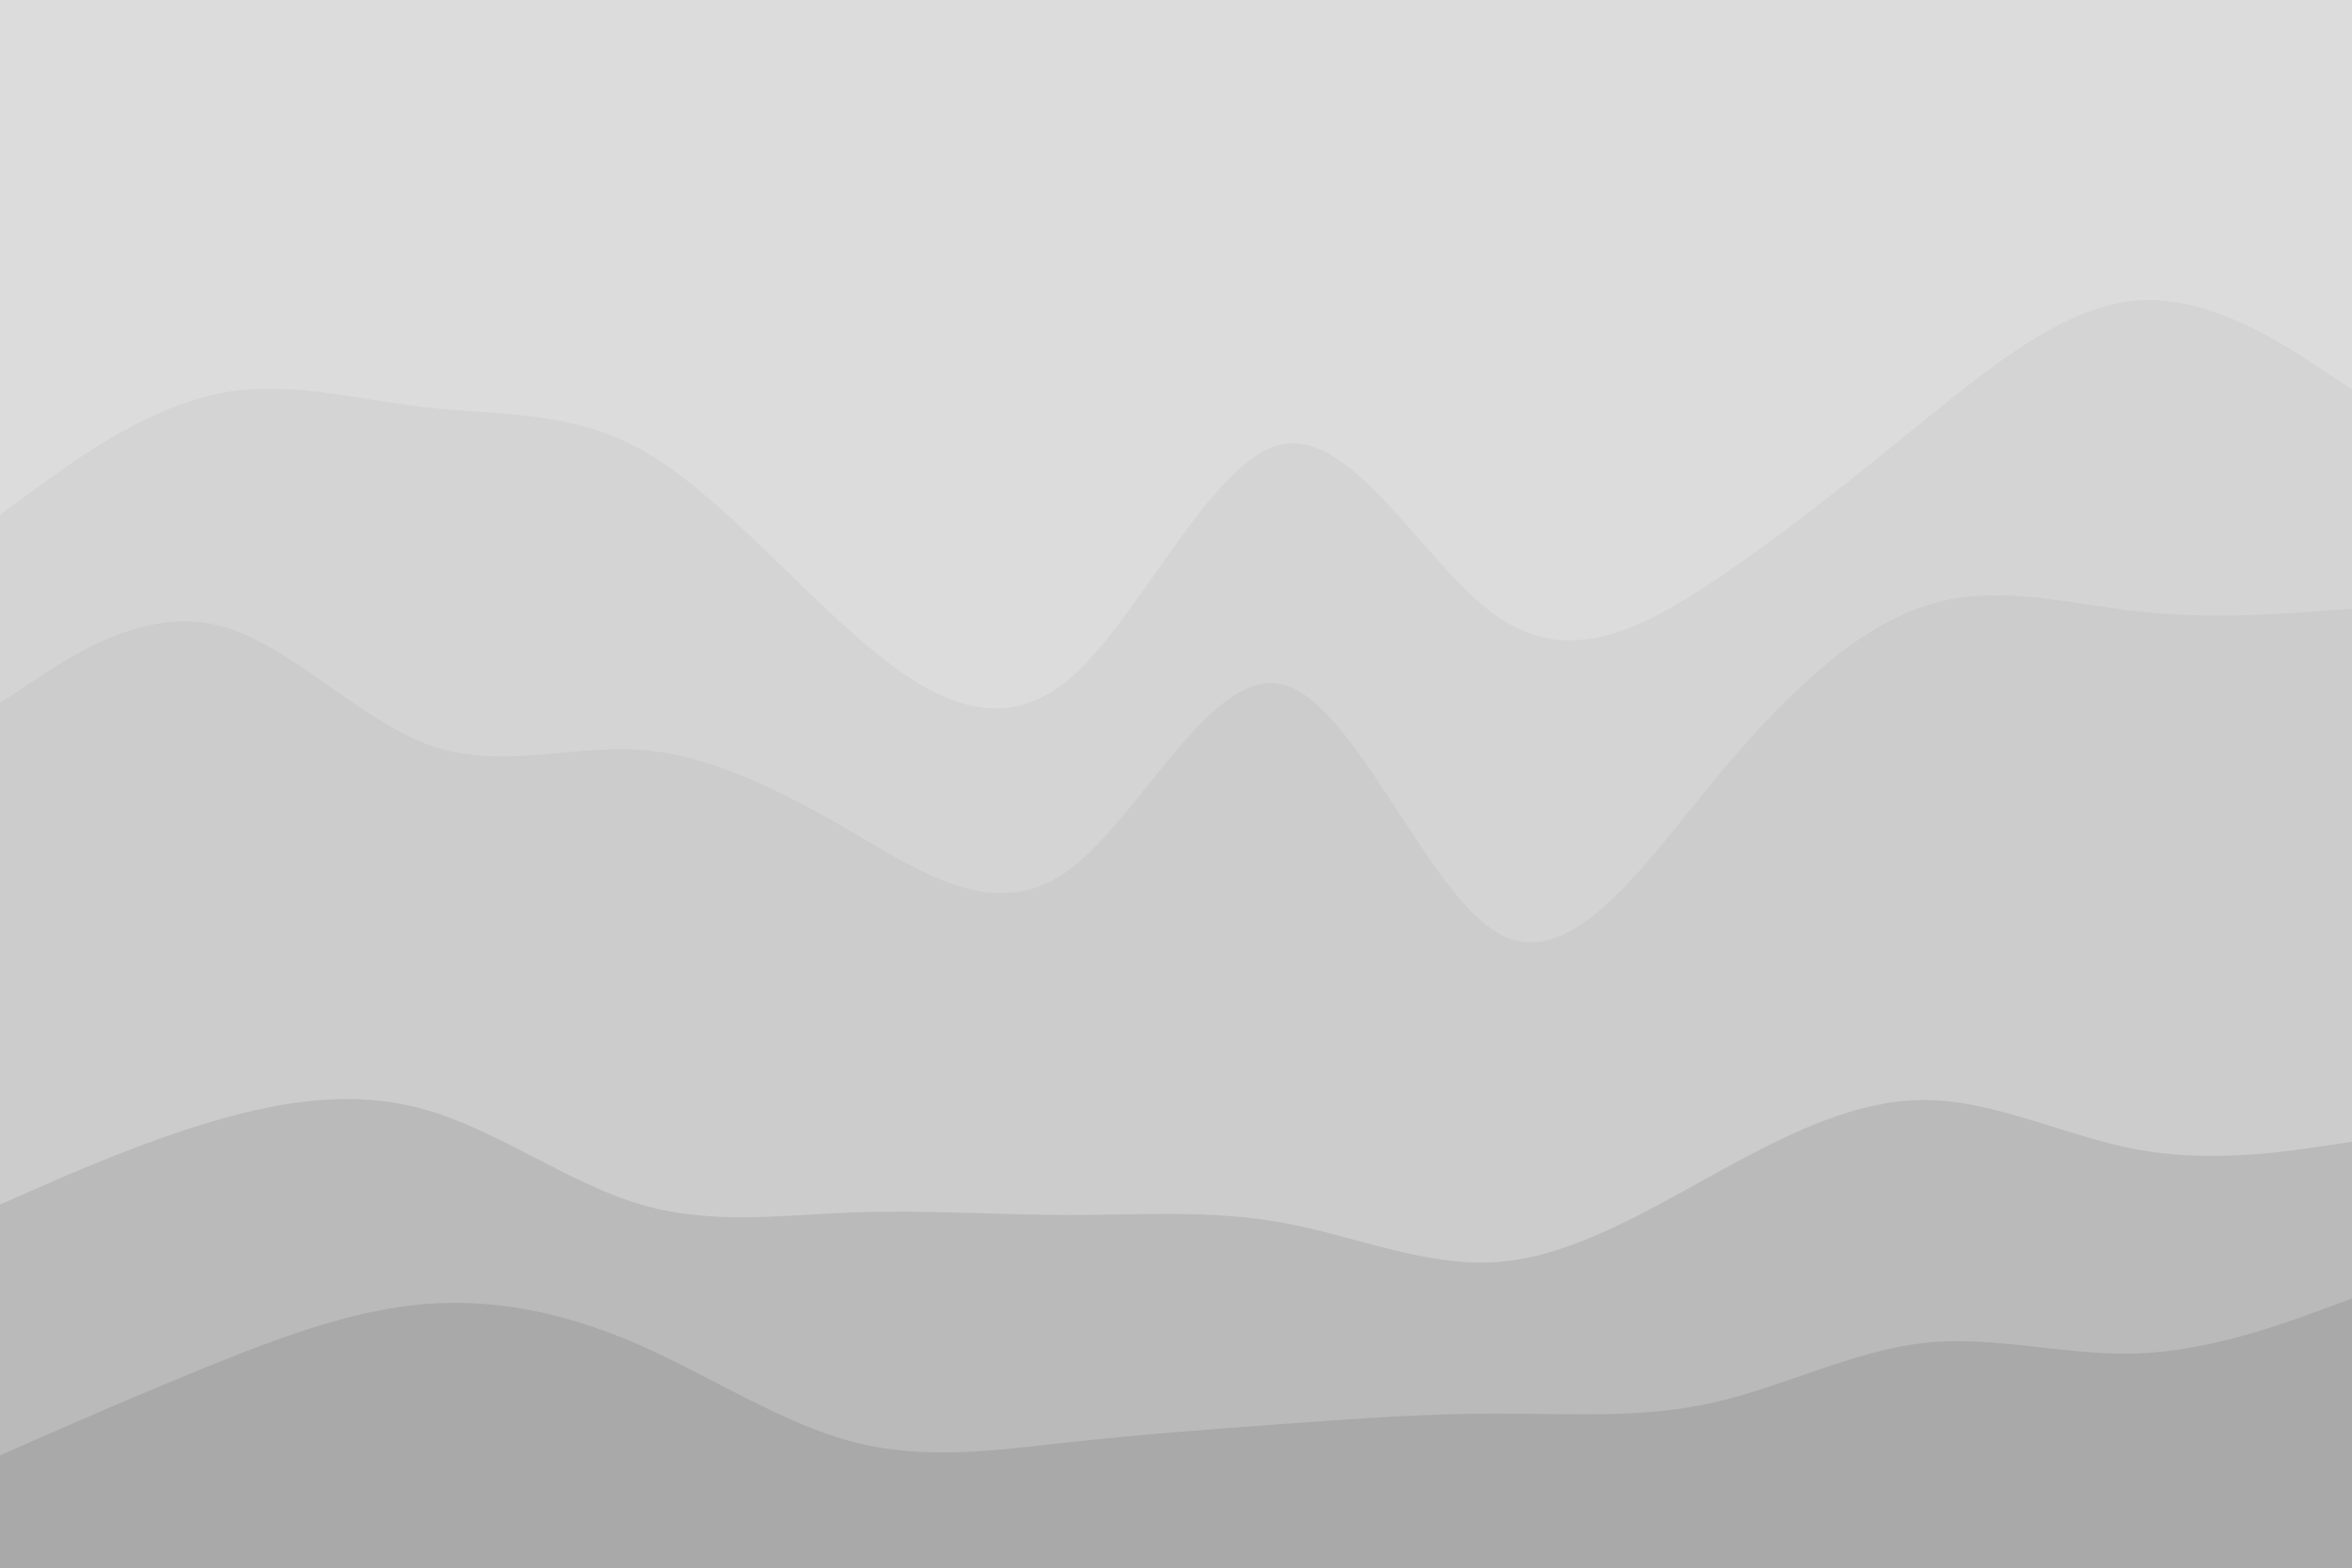
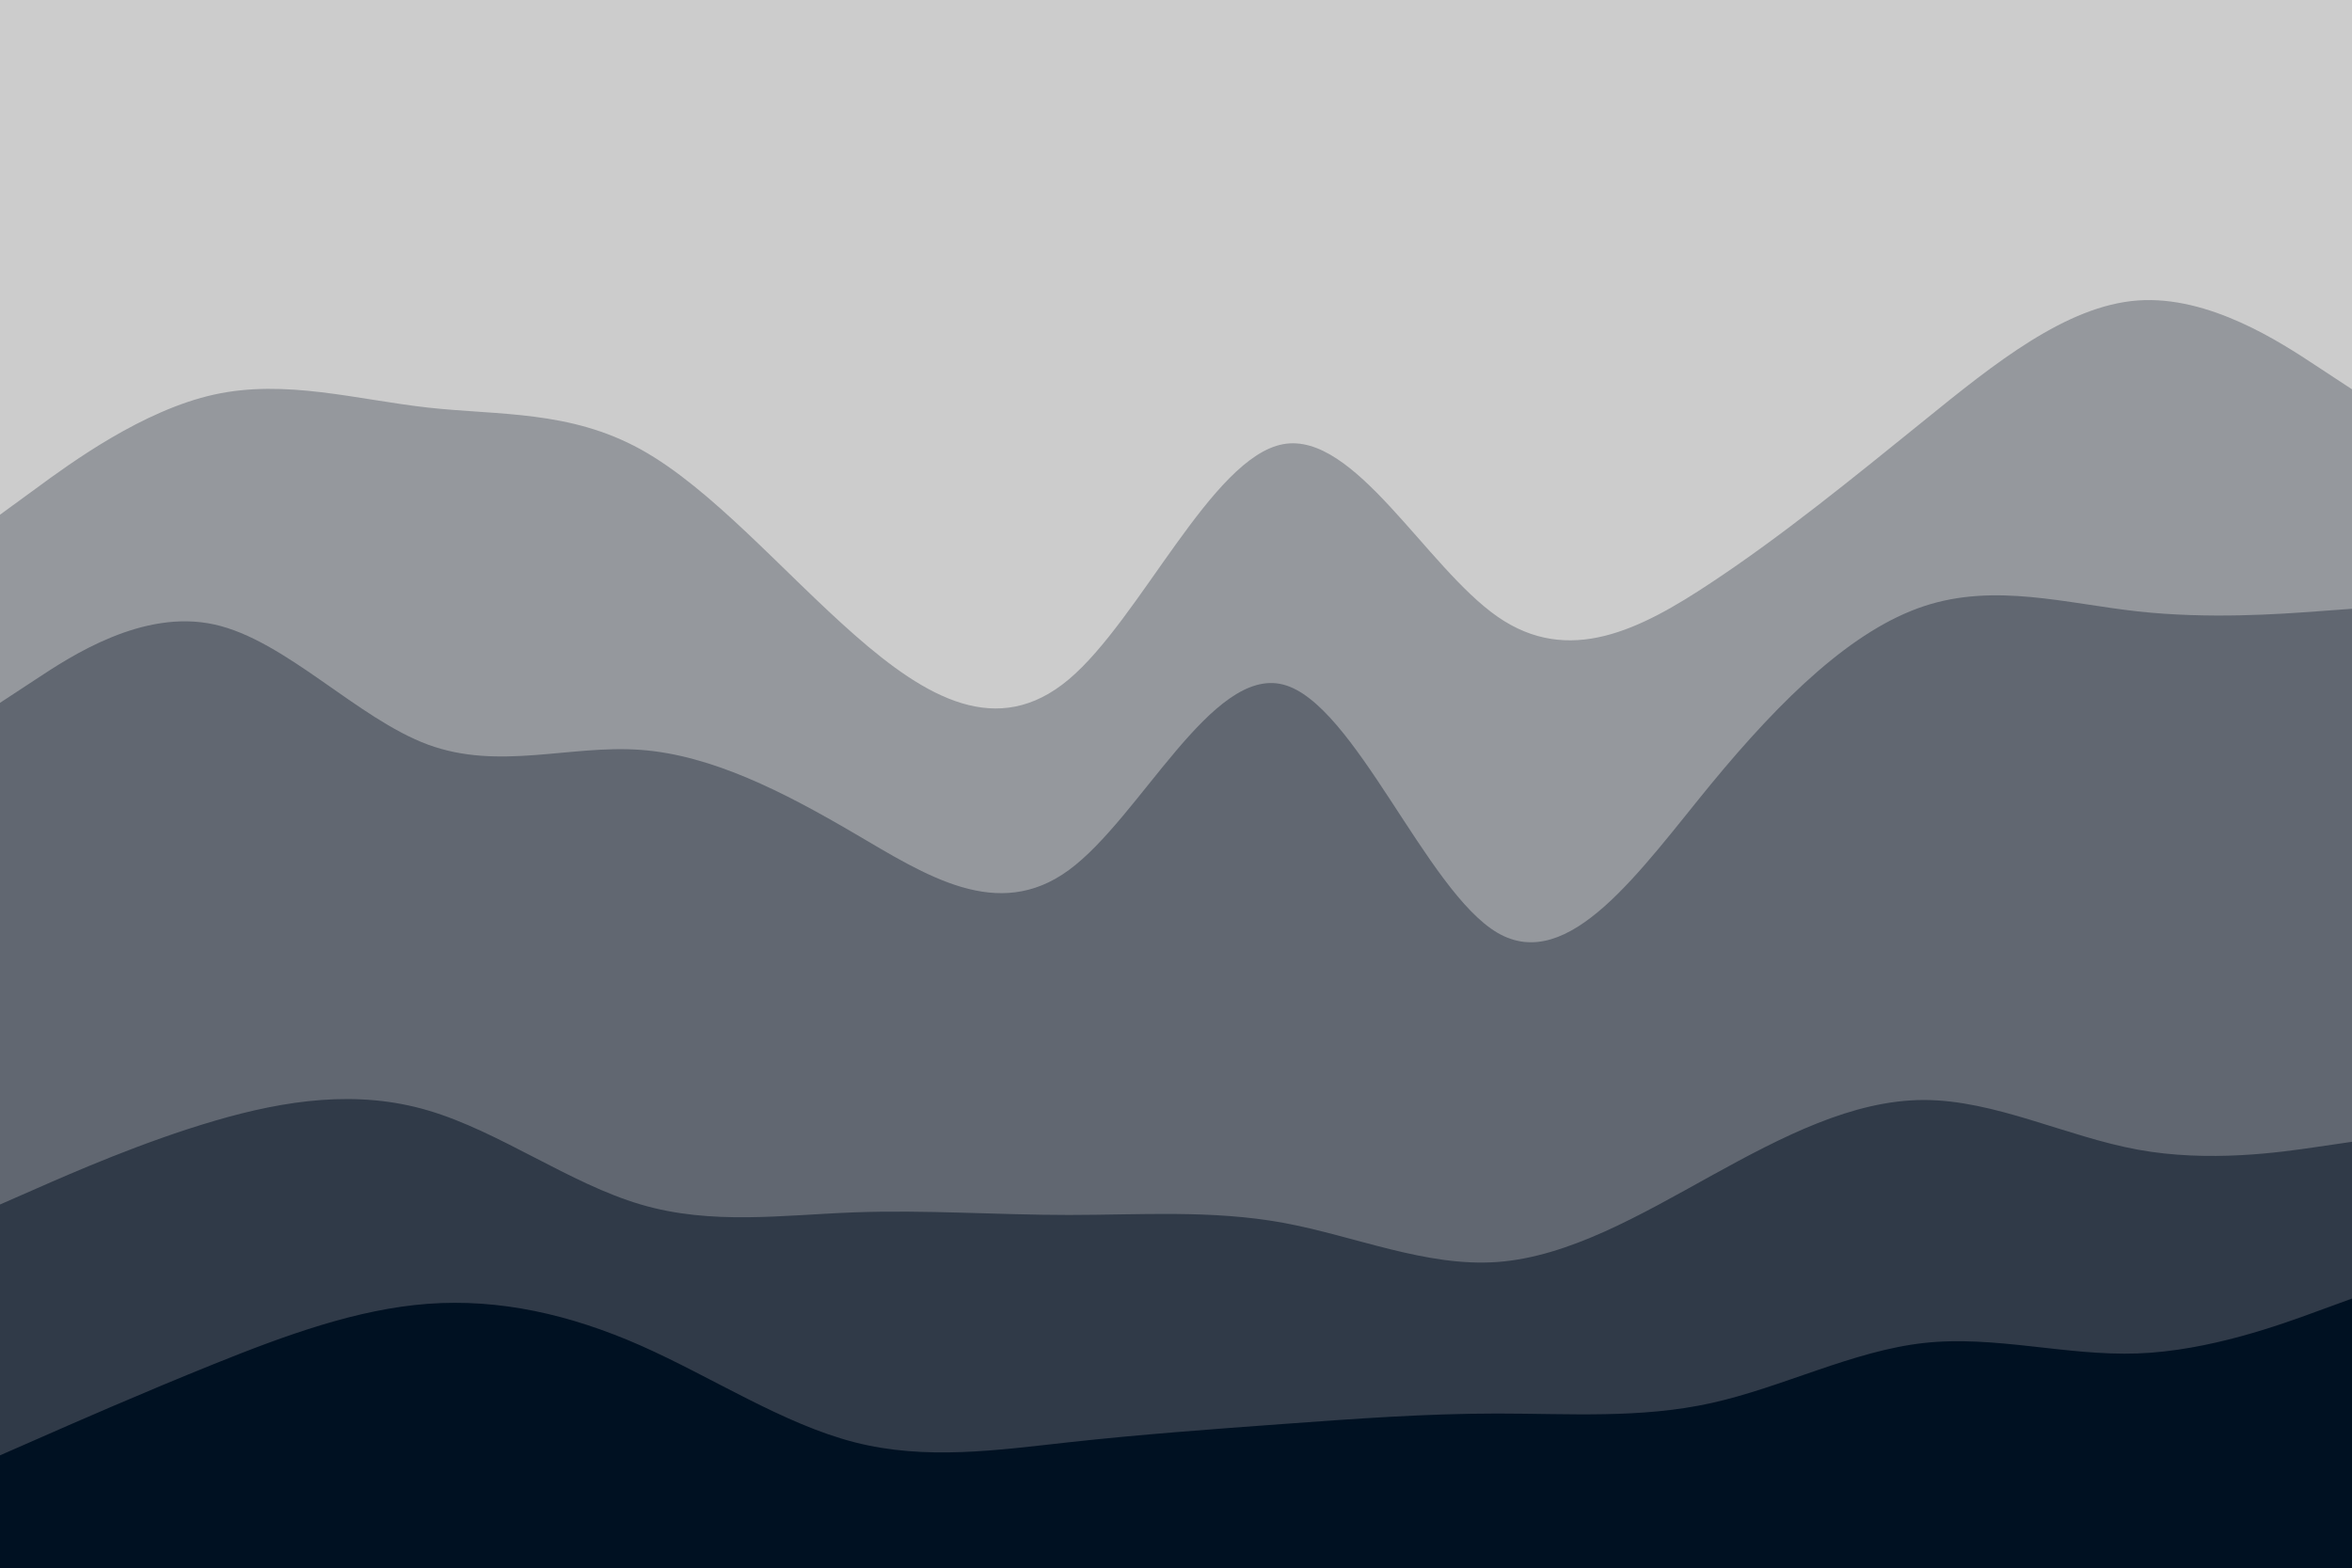
<svg xmlns="http://www.w3.org/2000/svg" id="visual" viewBox="0 0 900 600" width="900" height="600" version="1.1">
-   <path d="M0 199L13.7 189C27.3 179 54.7 159 82 153C109.3 147 136.7 155 163.8 158C191 161 218 159 245.2 174C272.3 189 299.7 221 327 245C354.3 269 381.7 285 409 262C436.3 239 463.7 177 491 172C518.3 167 545.7 219 573 238C600.3 257 627.7 243 654.8 225C682 207 709 185 736.2 163C763.3 141 790.7 119 818 117C845.3 115 872.7 133 886.3 142L900 151L900 0L886.3 0C872.7 0 845.3 0 818 0C790.7 0 763.3 0 736.2 0C709 0 682 0 654.8 0C627.7 0 600.3 0 573 0C545.7 0 518.3 0 491 0C463.7 0 436.3 0 409 0C381.7 0 354.3 0 327 0C299.7 0 272.3 0 245.2 0C218 0 191 0 163.8 0C136.7 0 109.3 0 82 0C54.7 0 27.3 0 13.7 0L0 0Z" fill="#dcdcdc" />
-   <path d="M0 271L13.7 262C27.3 253 54.7 235 82 241C109.3 247 136.7 277 163.8 287C191 297 218 287 245.2 289C272.3 291 299.7 305 327 321C354.3 337 381.7 355 409 335C436.3 315 463.7 257 491 264C518.3 271 545.7 343 573 359C600.3 375 627.7 335 654.8 302C682 269 709 243 736.2 234C763.3 225 790.7 233 818 236C845.3 239 872.7 237 886.3 236L900 235L900 149L886.3 140C872.7 131 845.3 113 818 115C790.7 117 763.3 139 736.2 161C709 183 682 205 654.8 223C627.7 241 600.3 255 573 236C545.7 217 518.3 165 491 170C463.7 175 436.3 237 409 260C381.7 283 354.3 267 327 243C299.7 219 272.3 187 245.2 172C218 157 191 159 163.8 156C136.7 153 109.3 145 82 151C54.7 157 27.3 177 13.7 187L0 197Z" fill="#d4d4d4" />
-   <path d="M0 463L13.7 457C27.3 451 54.7 439 82 431C109.3 423 136.7 419 163.8 427C191 435 218 455 245.2 463C272.3 471 299.7 467 327 466C354.3 465 381.7 467 409 467C436.3 467 463.7 465 491 470C518.3 475 545.7 487 573 485C600.3 483 627.7 467 654.8 452C682 437 709 423 736.2 423C763.3 423 790.7 437 818 442C845.3 447 872.7 443 886.3 441L900 439L900 233L886.3 234C872.7 235 845.3 237 818 234C790.7 231 763.3 223 736.2 232C709 241 682 267 654.8 300C627.7 333 600.3 373 573 357C545.7 341 518.3 269 491 262C463.7 255 436.3 313 409 333C381.7 353 354.3 335 327 319C299.7 303 272.3 289 245.2 287C218 285 191 295 163.8 285C136.7 275 109.3 245 82 239C54.7 233 27.3 251 13.7 260L0 269Z" fill="#cccccc" />
-   <path d="M0 559L13.7 553C27.3 547 54.7 535 82 524C109.3 513 136.7 503 163.8 501C191 499 218 505 245.2 517C272.3 529 299.7 547 327 554C354.3 561 381.7 557 409 554C436.3 551 463.7 549 491 547C518.3 545 545.7 543 573 543C600.3 543 627.7 545 654.8 539C682 533 709 519 736.2 516C763.3 513 790.7 521 818 520C845.3 519 872.7 509 886.3 504L900 499L900 437L886.3 439C872.7 441 845.3 445 818 440C790.7 435 763.3 421 736.2 421C709 421 682 435 654.8 450C627.7 465 600.3 481 573 483C545.7 485 518.3 473 491 468C463.7 463 436.3 465 409 465C381.7 465 354.3 463 327 464C299.7 465 272.3 469 245.2 461C218 453 191 433 163.8 425C136.7 417 109.3 421 82 429C54.7 437 27.3 449 13.7 455L0 461Z" fill="#bababa" />
-   <path d="M0 601L13.7 601C27.3 601 54.7 601 82 601C109.3 601 136.7 601 163.8 601C191 601 218 601 245.2 601C272.3 601 299.7 601 327 601C354.3 601 381.7 601 409 601C436.3 601 463.7 601 491 601C518.3 601 545.7 601 573 601C600.3 601 627.7 601 654.8 601C682 601 709 601 736.2 601C763.3 601 790.7 601 818 601C845.3 601 872.7 601 886.3 601L900 601L900 497L886.3 502C872.7 507 845.3 517 818 518C790.7 519 763.3 511 736.2 514C709 517 682 531 654.8 537C627.7 543 600.3 541 573 541C545.7 541 518.3 543 491 545C463.7 547 436.3 549 409 552C381.7 555 354.3 559 327 552C299.7 545 272.3 527 245.2 515C218 503 191 497 163.8 499C136.7 501 109.3 511 82 522C54.7 533 27.3 545 13.7 551L0 557Z" fill="#a9a9a9" />
+   <path d="M0 199L13.7 189C27.3 179 54.7 159 82 153C109.3 147 136.7 155 163.8 158C191 161 218 159 245.2 174C272.3 189 299.7 221 327 245C354.3 269 381.7 285 409 262C436.3 239 463.7 177 491 172C518.3 167 545.7 219 573 238C600.3 257 627.7 243 654.8 225C682 207 709 185 736.2 163C763.3 141 790.7 119 818 117C845.3 115 872.7 133 886.3 142L900 151L900 0L886.3 0C872.7 0 845.3 0 818 0C790.7 0 763.3 0 736.2 0C709 0 682 0 654.8 0C627.7 0 600.3 0 573 0C545.7 0 518.3 0 491 0C463.7 0 436.3 0 409 0C381.7 0 354.3 0 327 0C299.7 0 272.3 0 245.2 0C218 0 191 0 163.8 0C136.7 0 109.3 0 82 0C54.7 0 27.3 0 13.7 0L0 0Z" fill="#cccccc" />
+   <path d="M0 271L13.7 262C27.3 253 54.7 235 82 241C109.3 247 136.7 277 163.8 287C191 297 218 287 245.2 289C272.3 291 299.7 305 327 321C354.3 337 381.7 355 409 335C436.3 315 463.7 257 491 264C518.3 271 545.7 343 573 359C600.3 375 627.7 335 654.8 302C682 269 709 243 736.2 234C763.3 225 790.7 233 818 236C845.3 239 872.7 237 886.3 236L900 235L900 149L886.3 140C872.7 131 845.3 113 818 115C790.7 117 763.3 139 736.2 161C709 183 682 205 654.8 223C627.7 241 600.3 255 573 236C545.7 217 518.3 165 491 170C463.7 175 436.3 237 409 260C381.7 283 354.3 267 327 243C299.7 219 272.3 187 245.2 172C218 157 191 159 163.8 156C136.7 153 109.3 145 82 151C54.7 157 27.3 177 13.7 187L0 197Z" fill="#95989d" />
+   <path d="M0 463L13.7 457C27.3 451 54.7 439 82 431C109.3 423 136.7 419 163.8 427C191 435 218 455 245.2 463C272.3 471 299.7 467 327 466C354.3 465 381.7 467 409 467C436.3 467 463.7 465 491 470C518.3 475 545.7 487 573 485C600.3 483 627.7 467 654.8 452C682 437 709 423 736.2 423C763.3 423 790.7 437 818 442C845.3 447 872.7 443 886.3 441L900 439L900 233L886.3 234C872.7 235 845.3 237 818 234C790.7 231 763.3 223 736.2 232C709 241 682 267 654.8 300C627.7 333 600.3 373 573 357C545.7 341 518.3 269 491 262C463.7 255 436.3 313 409 333C381.7 353 354.3 335 327 319C299.7 303 272.3 289 245.2 287C218 285 191 295 163.8 285C136.7 275 109.3 245 82 239C54.7 233 27.3 251 13.7 260L0 269Z" fill="#616771" />
+   <path d="M0 559L13.7 553C27.3 547 54.7 535 82 524C109.3 513 136.7 503 163.8 501C191 499 218 505 245.2 517C272.3 529 299.7 547 327 554C354.3 561 381.7 557 409 554C436.3 551 463.7 549 491 547C518.3 545 545.7 543 573 543C600.3 543 627.7 545 654.8 539C682 533 709 519 736.2 516C763.3 513 790.7 521 818 520C845.3 519 872.7 509 886.3 504L900 499L900 437L886.3 439C872.7 441 845.3 445 818 440C790.7 435 763.3 421 736.2 421C709 421 682 435 654.8 450C627.7 465 600.3 481 573 483C545.7 485 518.3 473 491 468C463.7 463 436.3 465 409 465C381.7 465 354.3 463 327 464C299.7 465 272.3 469 245.2 461C218 453 191 433 163.8 425C136.7 417 109.3 421 82 429C54.7 437 27.3 449 13.7 455L0 461Z" fill="#303a48" />
+   <path d="M0 601L13.7 601C27.3 601 54.7 601 82 601C109.3 601 136.7 601 163.8 601C191 601 218 601 245.2 601C272.3 601 299.7 601 327 601C354.3 601 381.7 601 409 601C436.3 601 463.7 601 491 601C518.3 601 545.7 601 573 601C600.3 601 627.7 601 654.8 601C682 601 709 601 736.2 601C763.3 601 790.7 601 818 601C845.3 601 872.7 601 886.3 601L900 601L900 497L886.3 502C872.7 507 845.3 517 818 518C790.7 519 763.3 511 736.2 514C709 517 682 531 654.8 537C627.7 543 600.3 541 573 541C545.7 541 518.3 543 491 545C463.7 547 436.3 549 409 552C381.7 555 354.3 559 327 552C299.7 545 272.3 527 245.2 515C218 503 191 497 163.8 499C136.7 501 109.3 511 82 522C54.7 533 27.3 545 13.7 551L0 557Z" fill="#001122" />
</svg>
